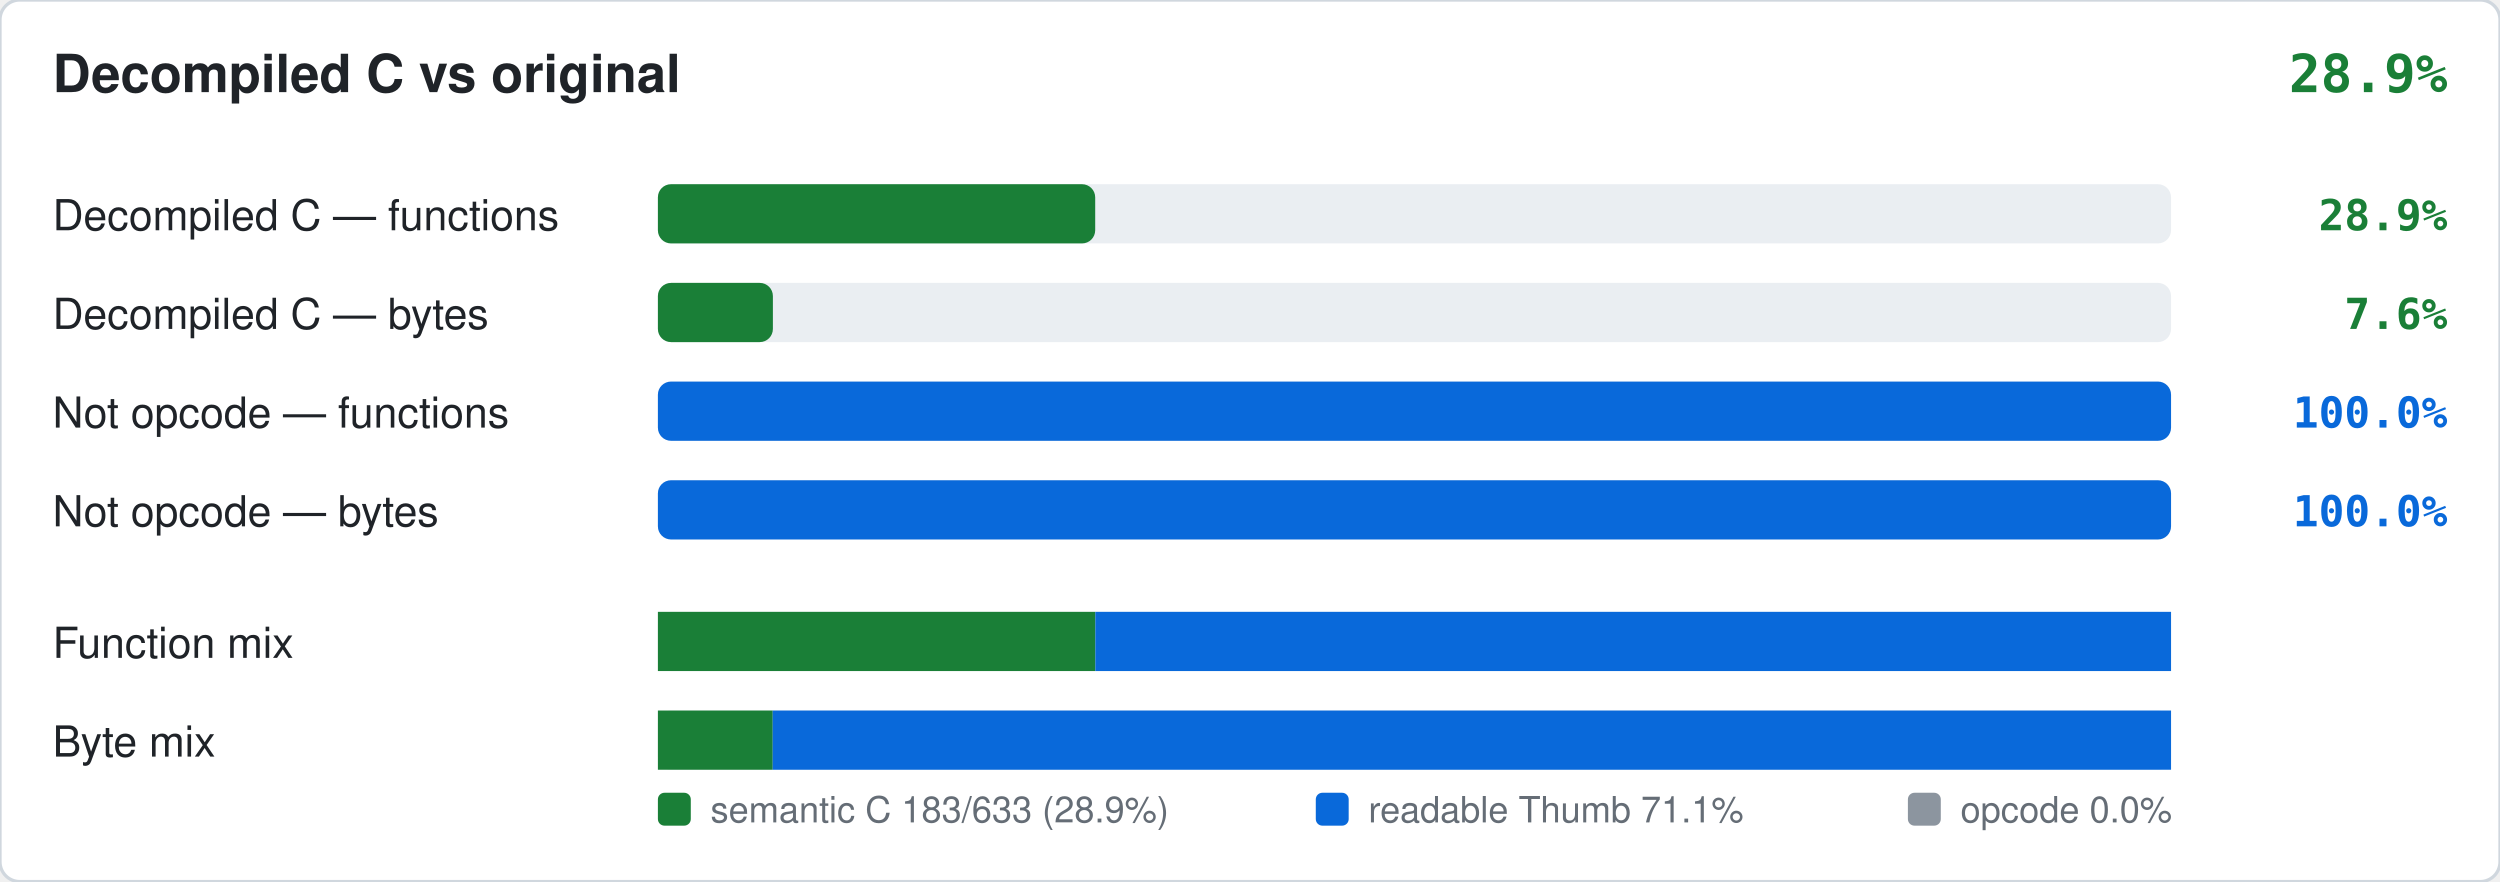
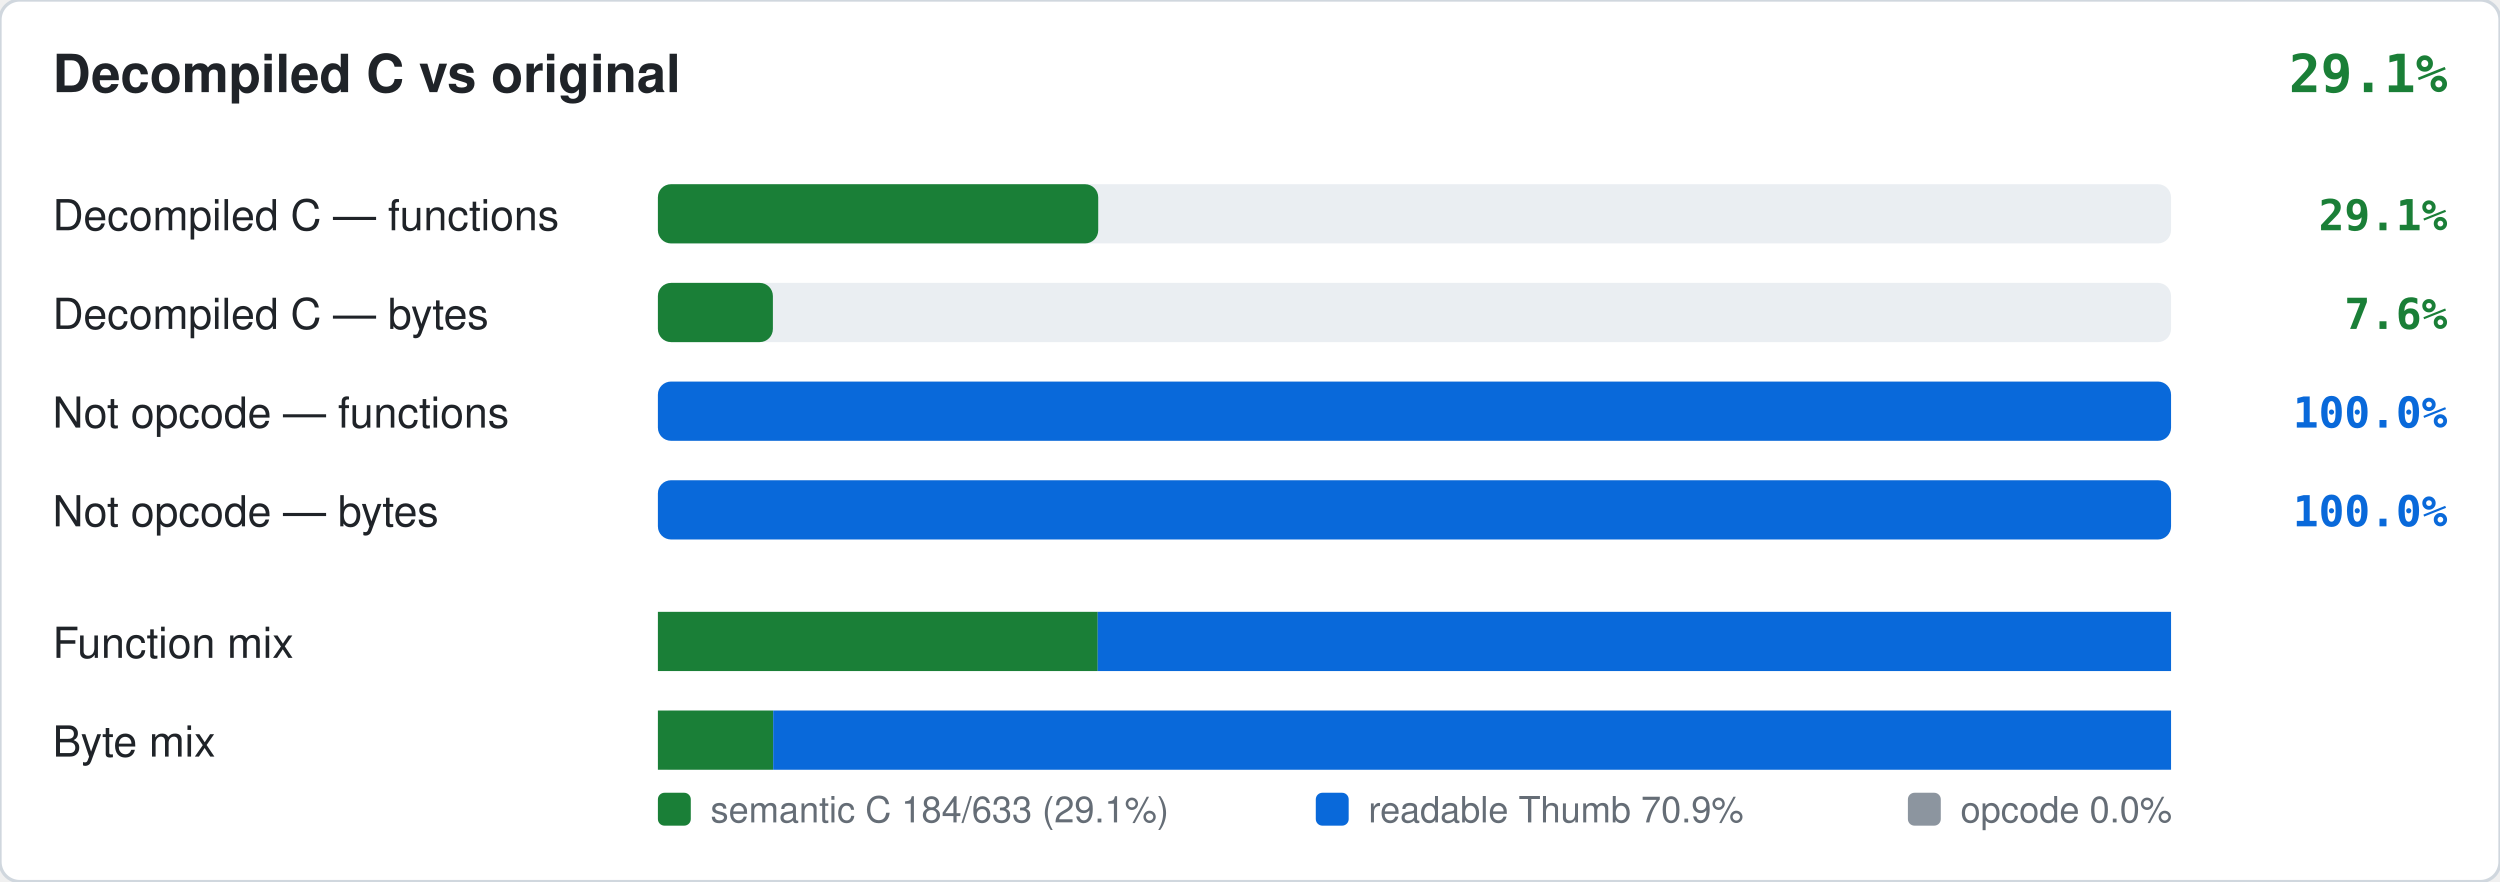
- <svg xmlns="http://www.w3.org/2000/svg" width="760" height="268" viewBox="0 0 760 268" role="img" aria-label="Decompiled C 28.9% functions, 7.6% bytes (183/633, 6,850/90,272)">
+ <svg xmlns="http://www.w3.org/2000/svg" width="760" height="268" viewBox="0 0 760 268" role="img" aria-label="Decompiled C 29.1% functions, 7.6% bytes (184/633, 6,878/90,272)">
  <rect width="760" height="268" rx="6" fill="#ffffff" stroke="#d0d7de" />
  <text x="16" y="28" font-family="-apple-system,BlinkMacSystemFont,Segoe UI,Helvetica,Arial,sans-serif" font-size="16" font-weight="600" fill="#1f2328">Decompiled C vs original</text>
-   <text x="744" y="28" text-anchor="end" font-family="ui-monospace,SFMono-Regular,Menlo,Consolas,monospace" font-size="16" font-weight="700" fill="#1a7f37">28.9%</text>
+   <text x="744" y="28" text-anchor="end" font-family="ui-monospace,SFMono-Regular,Menlo,Consolas,monospace" font-size="16" font-weight="700" fill="#1a7f37">29.1%</text>
  <text x="16" y="70" font-family="-apple-system,BlinkMacSystemFont,Segoe UI,Helvetica,Arial,sans-serif" font-size="13" fill="#1f2328">Decompiled C — functions</text>
  <rect x="200.00" y="56.00" width="460.00" height="18.00" rx="4" fill="#eaeef2" />
-   <rect x="200.00" y="56.00" width="132.94" height="18.00" rx="4" fill="#1a7f37" />
-   <text x="744" y="70" text-anchor="end" font-family="ui-monospace,SFMono-Regular,Menlo,Consolas,monospace" font-size="13" font-weight="700" fill="#1a7f37">28.9%</text>
+   <rect x="200.00" y="56.00" width="133.86" height="18.00" rx="4" fill="#1a7f37" />
+   <text x="744" y="70" text-anchor="end" font-family="ui-monospace,SFMono-Regular,Menlo,Consolas,monospace" font-size="13" font-weight="700" fill="#1a7f37">29.1%</text>
  <text x="16" y="100" font-family="-apple-system,BlinkMacSystemFont,Segoe UI,Helvetica,Arial,sans-serif" font-size="13" fill="#1f2328">Decompiled C — bytes</text>
  <rect x="200.00" y="86.00" width="460.00" height="18.00" rx="4" fill="#eaeef2" />
  <rect x="200.00" y="86.00" width="34.96" height="18.00" rx="4" fill="#1a7f37" />
  <text x="744" y="100" text-anchor="end" font-family="ui-monospace,SFMono-Regular,Menlo,Consolas,monospace" font-size="13" font-weight="700" fill="#1a7f37">7.6%</text>
  <text x="16" y="130" font-family="-apple-system,BlinkMacSystemFont,Segoe UI,Helvetica,Arial,sans-serif" font-size="13" fill="#1f2328">Not opcode — functions</text>
  <rect x="200.00" y="116.00" width="460.00" height="18.00" rx="4" fill="#eaeef2" />
  <rect x="200.00" y="116.00" width="460.00" height="18.00" rx="4" fill="#0969da" />
  <text x="744" y="130" text-anchor="end" font-family="ui-monospace,SFMono-Regular,Menlo,Consolas,monospace" font-size="13" font-weight="700" fill="#0969da">100.0%</text>
  <text x="16" y="160" font-family="-apple-system,BlinkMacSystemFont,Segoe UI,Helvetica,Arial,sans-serif" font-size="13" fill="#1f2328">Not opcode — bytes</text>
  <rect x="200.00" y="146.00" width="460.00" height="18.00" rx="4" fill="#eaeef2" />
  <rect x="200.00" y="146.00" width="460.00" height="18.00" rx="4" fill="#0969da" />
  <text x="744" y="160" text-anchor="end" font-family="ui-monospace,SFMono-Regular,Menlo,Consolas,monospace" font-size="13" font-weight="700" fill="#0969da">100.0%</text>
  <text x="16" y="200" font-family="-apple-system,BlinkMacSystemFont,Segoe UI,Helvetica,Arial,sans-serif" font-size="13" fill="#1f2328">Function mix</text>
  <rect x="200.00" y="186.00" width="460.00" height="18.00" rx="4" fill="#eaeef2" />
-   <rect x="200.00" y="186.00" width="132.99" height="18.00" fill="#1a7f37" />
-   <rect x="332.99" y="186.00" width="327.01" height="18.00" fill="#0969da" />
+   <rect x="200.00" y="186.00" width="133.71" height="18.00" fill="#1a7f37" />
+   <rect x="333.71" y="186.00" width="326.29" height="18.00" fill="#0969da" />
  <text x="16" y="230" font-family="-apple-system,BlinkMacSystemFont,Segoe UI,Helvetica,Arial,sans-serif" font-size="13" fill="#1f2328">Byte mix</text>
  <rect x="200.00" y="216.00" width="460.00" height="18.00" rx="4" fill="#eaeef2" />
-   <rect x="200.00" y="216.00" width="34.91" height="18.00" fill="#1a7f37" />
-   <rect x="234.91" y="216.00" width="425.09" height="18.00" fill="#0969da" />
+   <rect x="200.00" y="216.00" width="35.05" height="18.00" fill="#1a7f37" />
+   <rect x="235.05" y="216.00" width="424.95" height="18.00" fill="#0969da" />
  <rect x="200" y="241" width="10" height="10" rx="2" fill="#1a7f37" />
-   <text x="216" y="250" font-family="-apple-system,BlinkMacSystemFont,Segoe UI,Helvetica,Arial,sans-serif" font-size="11" fill="#656d76">semantic C 183/633 (28.9%)</text>
+   <text x="216" y="250" font-family="-apple-system,BlinkMacSystemFont,Segoe UI,Helvetica,Arial,sans-serif" font-size="11" fill="#656d76">semantic C 184/633 (29.1%)</text>
  <rect x="400" y="241" width="10" height="10" rx="2" fill="#0969da" />
-   <text x="416" y="250" font-family="-apple-system,BlinkMacSystemFont,Segoe UI,Helvetica,Arial,sans-serif" font-size="11" fill="#656d76">readable Thumb 71.1%</text>
+   <text x="416" y="250" font-family="-apple-system,BlinkMacSystemFont,Segoe UI,Helvetica,Arial,sans-serif" font-size="11" fill="#656d76">readable Thumb 70.9%</text>
  <rect x="580" y="241" width="10" height="10" rx="2" fill="#8c959f" />
  <text x="596" y="250" font-family="-apple-system,BlinkMacSystemFont,Segoe UI,Helvetica,Arial,sans-serif" font-size="11" fill="#656d76">opcode 0.0%</text>
</svg>
